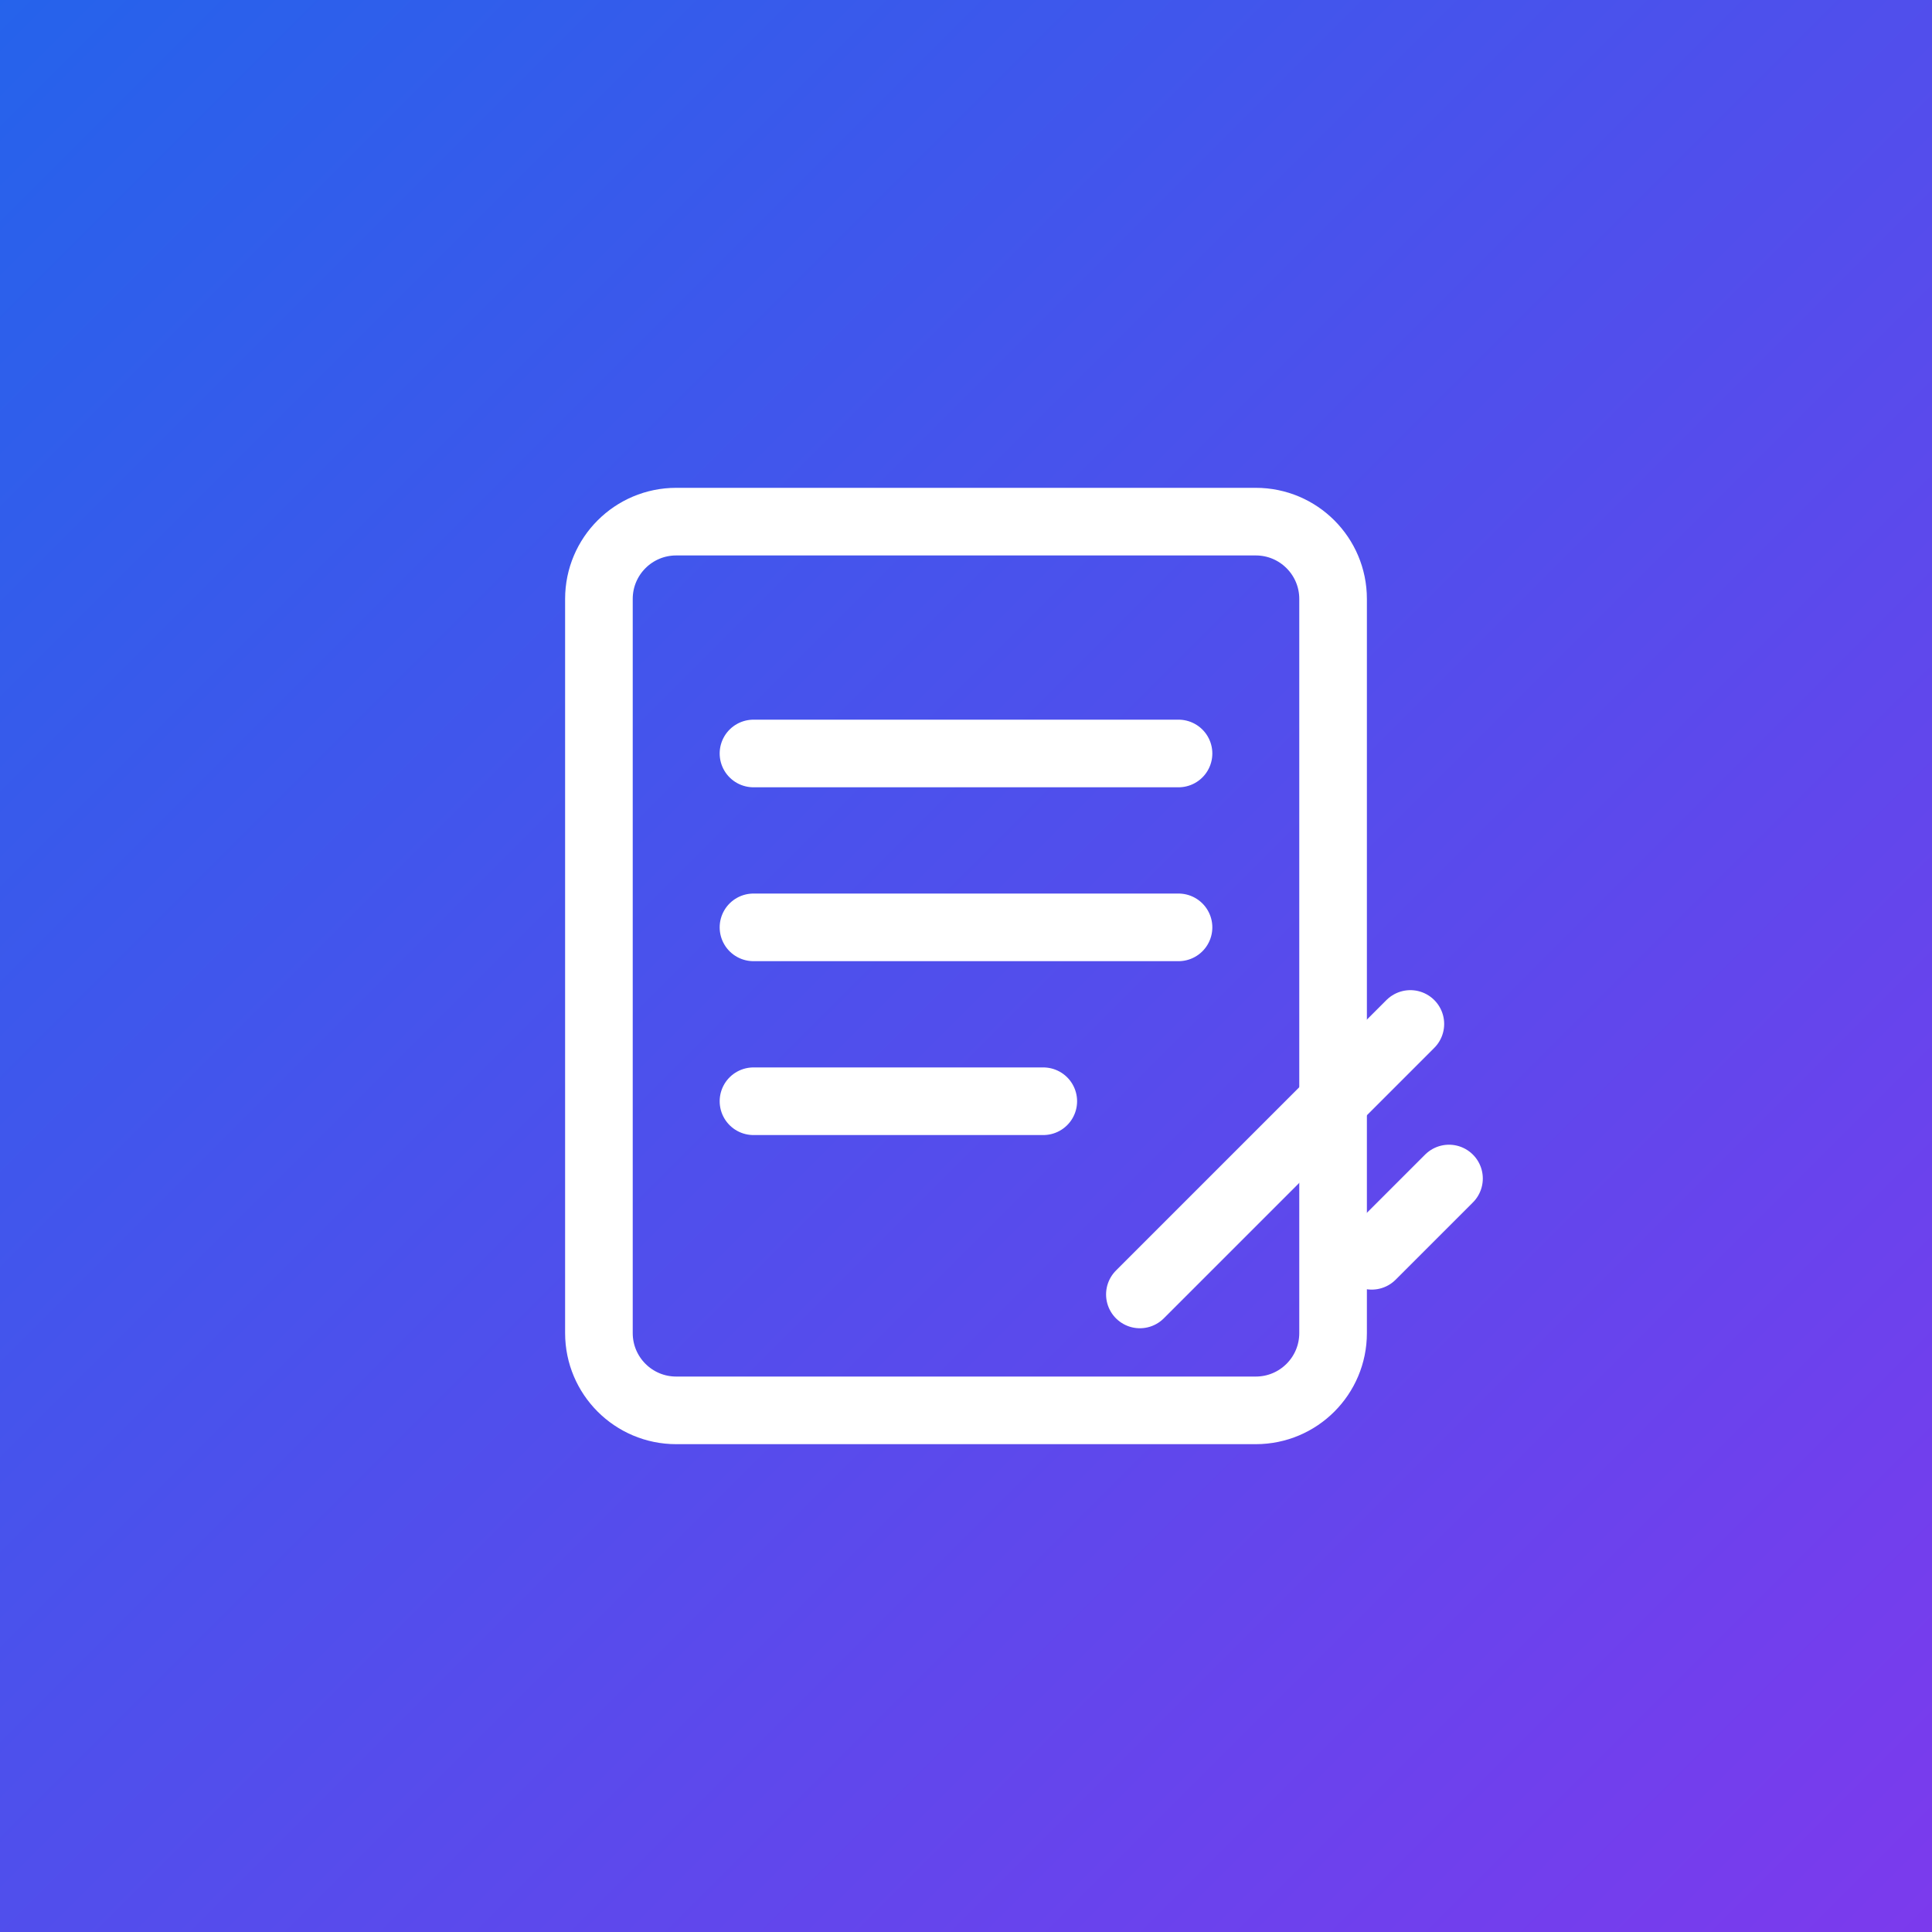
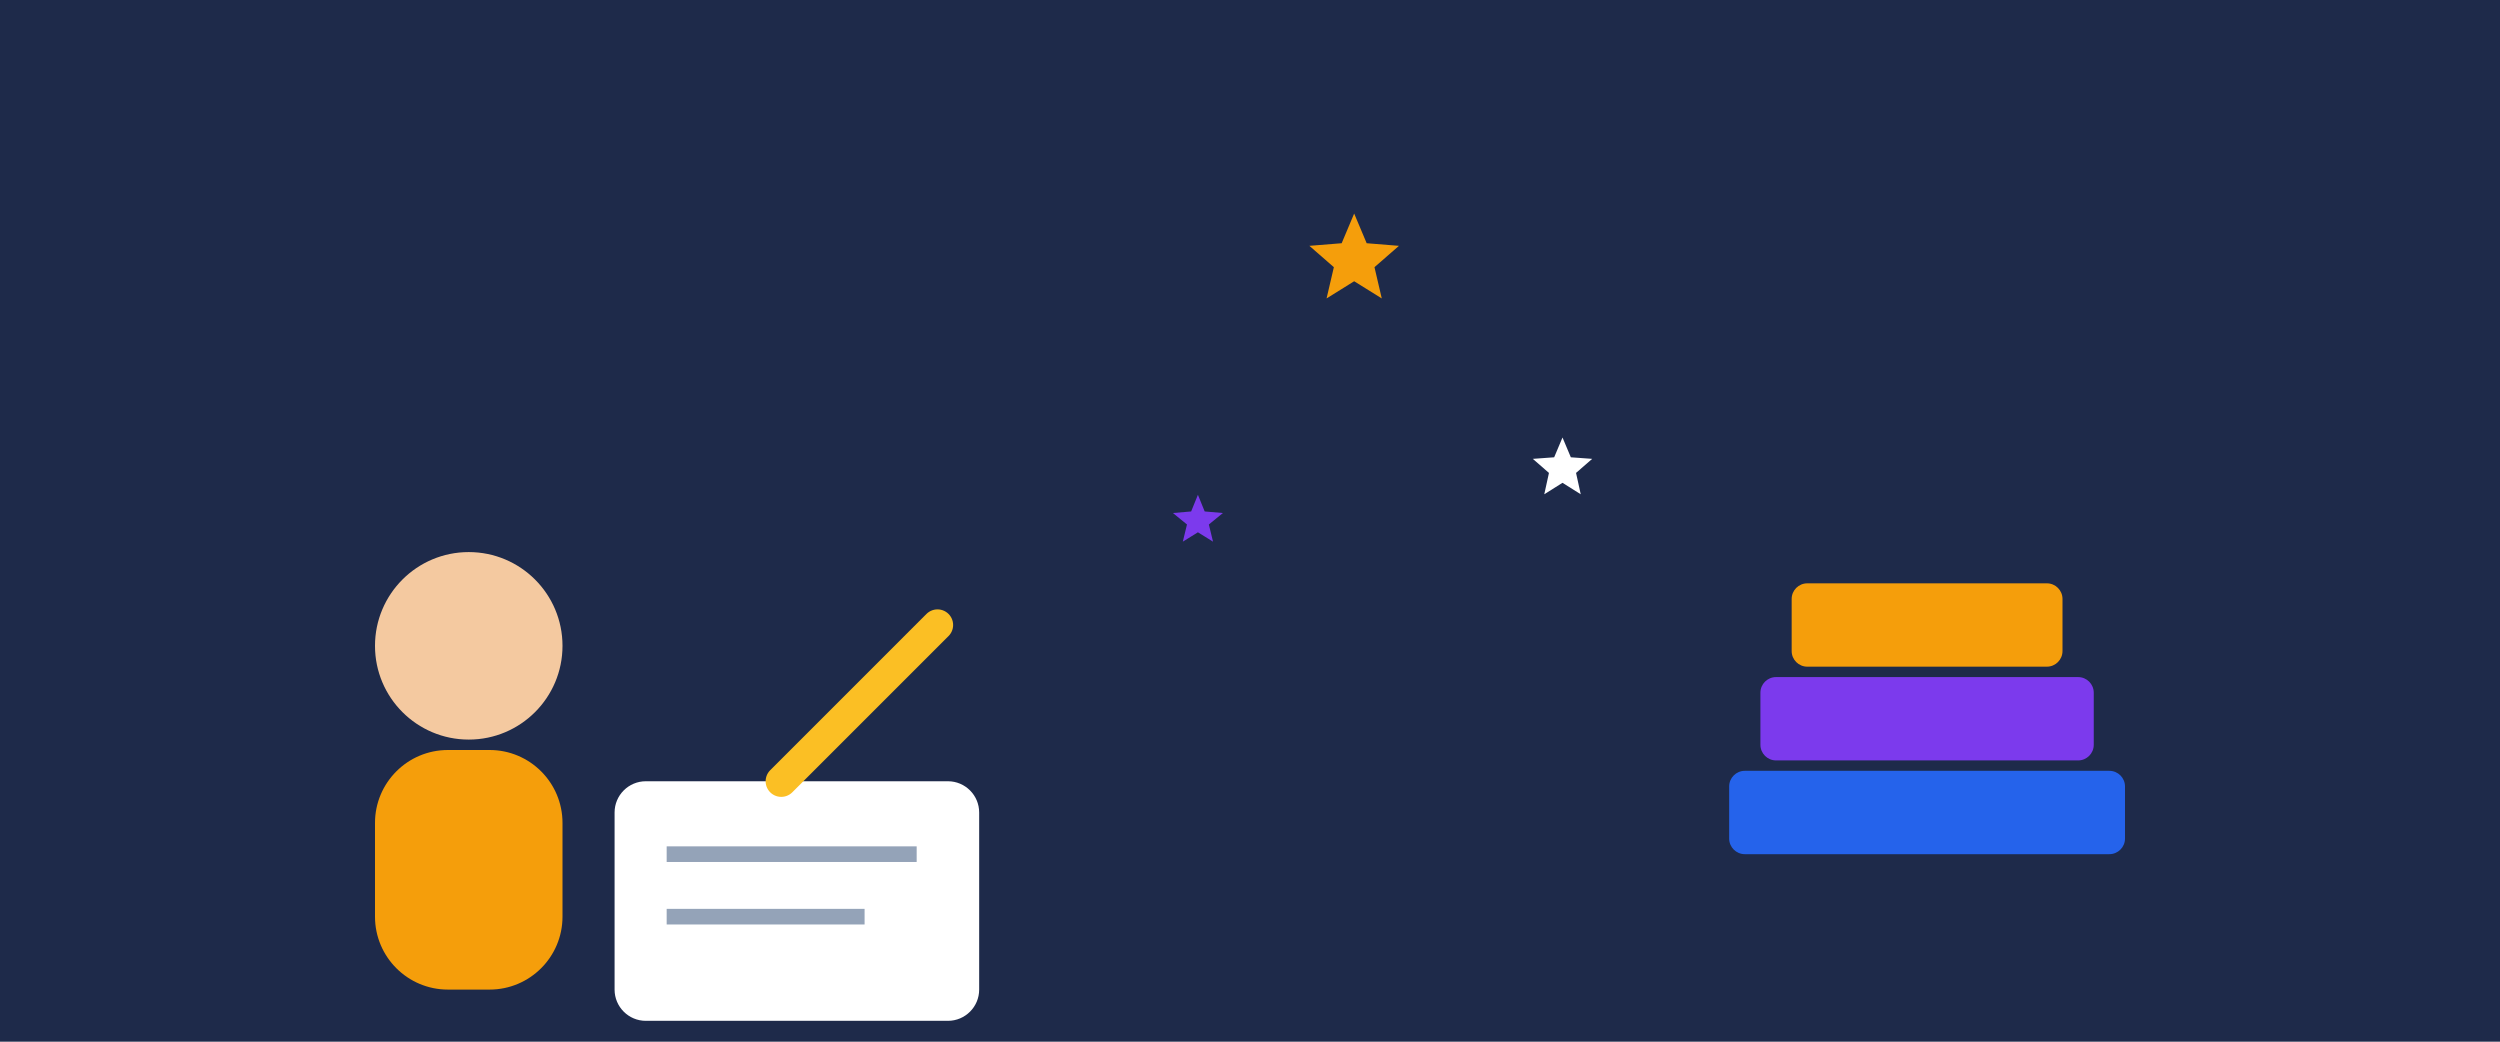
- <svg xmlns="http://www.w3.org/2000/svg" viewBox="0 0 200 200" role="img" aria-label="Prise de notes en cours">
-   <defs>
-     <linearGradient id="g" x1="0" y1="0" x2="1" y2="1">
-       <stop offset="0" stop-color="#2563eb" />
-       <stop offset="1" stop-color="#7c3aed" />
-     </linearGradient>
-   </defs>
-   <rect width="200" height="200" fill="url(#g)" />
-   <g transform="translate(100 100)">
-     <rect x="-38" y="-46" width="76" height="92" rx="8" fill="none" stroke="#ffffff" stroke-width="7" stroke-linecap="round" stroke-linejoin="round" />
-     <line x1="-22" y1="-22" x2="22" y2="-22" fill="none" stroke="#ffffff" stroke-width="7" stroke-linecap="round" stroke-linejoin="round" />
-     <line x1="-22" y1="-4" x2="22" y2="-4" fill="none" stroke="#ffffff" stroke-width="7" stroke-linecap="round" stroke-linejoin="round" />
-     <line x1="-22" y1="14" x2="8" y2="14" fill="none" stroke="#ffffff" stroke-width="7" stroke-linecap="round" stroke-linejoin="round" />
-     <line x1="18" y1="34" x2="46" y2="6" fill="none" stroke="#ffffff" stroke-width="7" stroke-linecap="round" stroke-linejoin="round" />
-     <line x1="42" y1="30" x2="50" y2="22" fill="none" stroke="#ffffff" stroke-width="7" stroke-linecap="round" stroke-linejoin="round" />
-   </g>
+ <svg xmlns="http://www.w3.org/2000/svg" viewBox="0 0 480 200" role="img" aria-label="Prise de notes en cours">
+   <rect width="480" height="200" fill="#1e2a4a" />
+   <rect x="332" y="148" width="76" height="16" rx="3" fill="#2563eb" />
+   <rect x="338" y="130" width="64" height="16" rx="3" fill="#7c3aed" />
+   <rect x="344" y="112" width="52" height="16" rx="3" fill="#f59e0b" />
+   <circle cx="90" cy="124" r="18" fill="#f4c9a0" />
+   <rect x="72" y="144" width="36" height="46" rx="14" fill="#f59e0b" />
+   <rect x="118" y="150" width="70" height="46" rx="6" fill="#fff" />
+   <line x1="128" y1="164" x2="176" y2="164" stroke="#94a3b8" stroke-width="3" />
+   <line x1="128" y1="176" x2="166" y2="176" stroke="#94a3b8" stroke-width="3" />
+   <line x1="150" y1="150" x2="180" y2="120" stroke="#fbbf24" stroke-width="6" stroke-linecap="round" />
+   <polygon points="260.0,41.0 262.4,46.7 268.6,47.2 263.9,51.3 265.3,57.3 260.0,54.0 254.7,57.3 256.1,51.3 251.4,47.2 257.6,46.7" fill="#f59e0b" />
+   <polygon points="300.0,84.0 301.6,87.8 305.7,88.1 302.6,90.8 303.5,94.9 300.0,92.7 296.5,94.9 297.4,90.8 294.3,88.1 298.4,87.8" fill="#fff" />
+   <polygon points="230.0,95.0 231.3,98.2 234.8,98.5 232.1,100.7 232.9,104.0 230.0,102.2 227.1,104.0 227.9,100.7 225.2,98.5 228.7,98.2" fill="#7c3aed" />
</svg>
